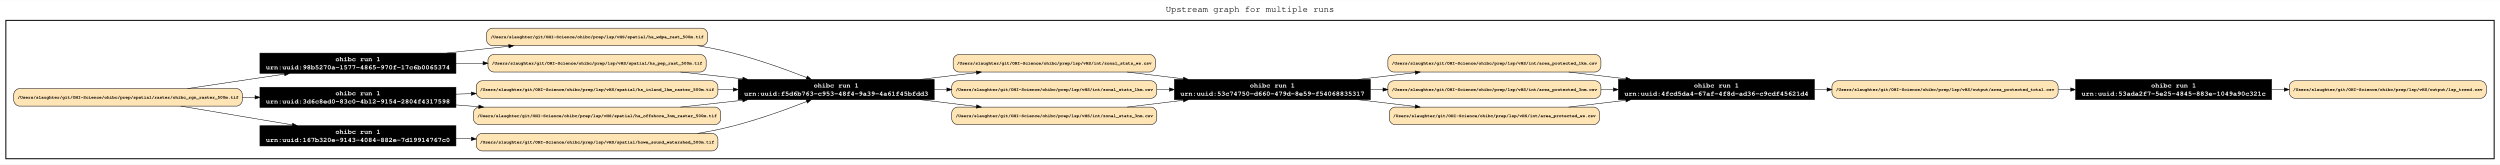
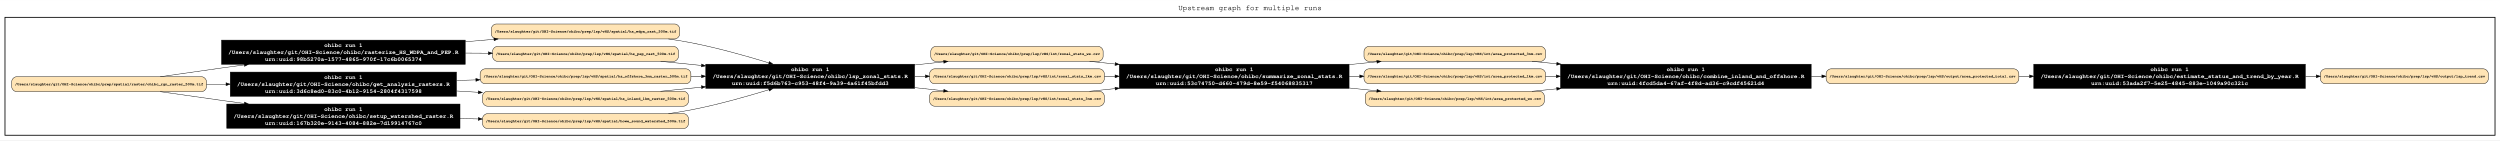
- <svg xmlns="http://www.w3.org/2000/svg" width="5131pt" height="338pt" viewBox="0.00 0.00 5131.44 337.60">
+ <svg xmlns="http://www.w3.org/2000/svg" width="6022pt" height="338pt" viewBox="0.00 0.00 6021.69 337.60">
  <g id="graph0" class="graph" transform="scale(1 1) rotate(0) translate(4 333.6)">
-     <polygon fill="white" stroke="none" points="-4,4 -4,-333.6 5127.44,-333.6 5127.44,4 -4,4" />
-     <text text-anchor="middle" x="2561.72" y="-309.4" font-family="Courier,monospace" font-size="18.00">Upstream graph for multiple runs</text>
+     <polygon fill="white" stroke="none" points="-4,4 -4,-333.6 6017.69,-333.6 6017.69,4 -4,4" />
+     <text text-anchor="middle" x="3006.85" y="-309.4" font-family="Courier,monospace" font-size="18.00">Upstream graph for multiple runs</text>
    <g id="clust1" class="cluster">
-       <polygon fill="none" stroke="black" stroke-width="2" points="8,-8 8,-292 5115.44,-292 5115.44,-8 8,-8" />
+       <polygon fill="none" stroke="black" stroke-width="2" points="8,-8 8,-292 6005.69,-292 6005.69,-8 8,-8" />
    </g>
    <g id="clust2" class="cluster">
-       <polygon fill="none" stroke="white" stroke-width="2" points="16,-16 16,-284 5107.44,-284 5107.44,-16 16,-16" />
+       <polygon fill="none" stroke="white" stroke-width="2" points="16,-16 16,-284 5997.69,-284 5997.69,-16 16,-16" />
    </g>
    <g id="node1" class="node">
-       <polygon fill="black" stroke="black" points="3317.91,-129.2 3317.91,-170.8 3720.25,-170.8 3720.25,-129.2 3317.91,-129.2" />
-       <text text-anchor="middle" x="3519.08" y="-154.2" font-family="Courier,monospace" font-weight="bold" font-size="14.00" fill="white">ohibc run 1 </text>
-       <text text-anchor="middle" x="3519.08" y="-137.4" font-family="Courier,monospace" font-weight="bold" font-size="14.00" fill="white"> urn:uuid:4fcd5da4-67af-4f8d-ad36-c9cdf45621d4</text>
+       <polygon fill="black" stroke="black" points="3754.64,-120.8 3754.64,-179.2 4358.54,-179.2 4358.54,-120.8 3754.64,-120.8" />
+       <text text-anchor="middle" x="4056.59" y="-162.6" font-family="Courier,monospace" font-weight="bold" font-size="14.00" fill="white">ohibc run 1 </text>
+       <text text-anchor="middle" x="4056.59" y="-145.8" font-family="Courier,monospace" font-weight="bold" font-size="14.00" fill="white"> /Users/slaughter/git/OHI-Science/ohibc/combine_inland_and_offshore.R </text>
+       <text text-anchor="middle" x="4056.59" y="-129" font-family="Courier,monospace" font-weight="bold" font-size="14.00" fill="white"> urn:uuid:4fcd5da4-67af-4f8d-ad36-c9cdf45621d4</text>
+     </g>
+     <g id="node20" class="node">
+       <path fill="#ffe4b5" stroke="black" d="M4846.73,-168C4846.73,-168 4406.48,-168 4406.48,-168 4400.48,-168 4394.48,-162 4394.48,-156 4394.48,-156 4394.48,-144 4394.48,-144 4394.48,-138 4400.48,-132 4406.48,-132 4406.48,-132 4846.73,-132 4846.73,-132 4852.73,-132 4858.73,-138 4858.73,-144 4858.73,-144 4858.73,-156 4858.73,-156 4858.73,-162 4852.73,-168 4846.73,-168" />
+       <text text-anchor="middle" x="4626.6" y="-147.3" font-family="Courier,monospace" font-weight="bold" font-size="9.00">/Users/slaughter/git/OHI-Science/ohibc/prep/lsp/vHS/output/area_protected_total.csv</text>
+     </g>
+     <g id="edge27" class="edge">
+       <path fill="none" stroke="black" d="M4358.64,-150C4367.15,-150 4375.63,-150 4384.06,-150" />
+       <polygon fill="black" stroke="black" points="4384.32,-153.5 4394.32,-150 4384.32,-146.5 4384.32,-153.5" />
+     </g>
+     <g id="node2" class="node">
+       <polygon fill="black" stroke="black" points="2692,-120.8 2692,-179.2 3245.51,-179.2 3245.51,-120.8 2692,-120.8" />
+       <text text-anchor="middle" x="2968.75" y="-162.6" font-family="Courier,monospace" font-weight="bold" font-size="14.00" fill="white">ohibc run 1 </text>
+       <text text-anchor="middle" x="2968.75" y="-145.8" font-family="Courier,monospace" font-weight="bold" font-size="14.00" fill="white"> /Users/slaughter/git/OHI-Science/ohibc/summarize_zonal_stats.R </text>
+       <text text-anchor="middle" x="2968.75" y="-129" font-family="Courier,monospace" font-weight="bold" font-size="14.00" fill="white"> urn:uuid:53c74750-d660-479d-8e59-f54068835317</text>
+     </g>
+     <g id="node10" class="node">
+       <path fill="#ffe4b5" stroke="black" d="M3703.8,-114C3703.8,-114 3296.34,-114 3296.34,-114 3290.34,-114 3284.34,-108 3284.34,-102 3284.34,-102 3284.34,-90 3284.34,-90 3284.34,-84 3290.34,-78 3296.34,-78 3296.34,-78 3703.8,-78 3703.8,-78 3709.8,-78 3715.8,-84 3715.8,-90 3715.8,-90 3715.8,-102 3715.8,-102 3715.8,-108 3709.8,-114 3703.8,-114" />
+       <text text-anchor="middle" x="3500.07" y="-93.3" font-family="Courier,monospace" font-weight="bold" font-size="9.00">/Users/slaughter/git/OHI-Science/ohibc/prep/lsp/vHS/int/area_protected_ws.csv</text>
+     </g>
+     <g id="edge18" class="edge">
+       <path fill="none" stroke="black" d="M3245.65,-121.853C3268.18,-119.555 3290.6,-117.268 3312.26,-115.058" />
+       <polygon fill="black" stroke="black" points="3312.9,-118.512 3322.49,-114.015 3312.19,-111.548 3312.9,-118.512" />
+     </g>
+     <g id="node11" class="node">
+       <path fill="#ffe4b5" stroke="black" d="M3706.7,-168C3706.7,-168 3293.44,-168 3293.44,-168 3287.44,-168 3281.44,-162 3281.44,-156 3281.44,-156 3281.44,-144 3281.44,-144 3281.44,-138 3287.44,-132 3293.44,-132 3293.44,-132 3706.7,-132 3706.7,-132 3712.7,-132 3718.7,-138 3718.7,-144 3718.7,-144 3718.7,-156 3718.7,-156 3718.7,-162 3712.7,-168 3706.7,-168" />
+       <text text-anchor="middle" x="3500.07" y="-147.3" font-family="Courier,monospace" font-weight="bold" font-size="9.00">/Users/slaughter/git/OHI-Science/ohibc/prep/lsp/vHS/int/area_protected_1km.csv</text>
+     </g>
+     <g id="edge19" class="edge">
+       <path fill="none" stroke="black" d="M3245.65,-150C3254.13,-150 3262.59,-150 3270.99,-150" />
+       <polygon fill="black" stroke="black" points="3271.22,-153.5 3281.22,-150 3271.22,-146.5 3271.22,-153.5" />
+     </g>
+     <g id="node16" class="node">
+       <path fill="#ffe4b5" stroke="black" d="M3706.7,-222C3706.7,-222 3293.44,-222 3293.44,-222 3287.44,-222 3281.44,-216 3281.44,-210 3281.44,-210 3281.44,-198 3281.44,-198 3281.44,-192 3287.44,-186 3293.44,-186 3293.44,-186 3706.7,-186 3706.7,-186 3712.7,-186 3718.7,-192 3718.7,-198 3718.7,-198 3718.7,-210 3718.7,-210 3718.7,-216 3712.7,-222 3706.7,-222" />
+       <text text-anchor="middle" x="3500.07" y="-201.3" font-family="Courier,monospace" font-weight="bold" font-size="9.00">/Users/slaughter/git/OHI-Science/ohibc/prep/lsp/vHS/int/area_protected_3nm.csv</text>
+     </g>
+     <g id="edge23" class="edge">
+       <path fill="none" stroke="black" d="M3245.65,-178.147C3268.18,-180.445 3290.6,-182.732 3312.26,-184.942" />
+       <polygon fill="black" stroke="black" points="3312.19,-188.452 3322.49,-185.985 3312.9,-181.488 3312.19,-188.452" />
+     </g>
+     <g id="node3" class="node">
+       <polygon fill="black" stroke="black" points="1695.95,-120.8 1695.95,-179.2 2199.07,-179.2 2199.07,-120.8 1695.95,-120.8" />
+       <text text-anchor="middle" x="1947.51" y="-162.6" font-family="Courier,monospace" font-weight="bold" font-size="14.00" fill="white">ohibc run 1 </text>
+       <text text-anchor="middle" x="1947.51" y="-145.8" font-family="Courier,monospace" font-weight="bold" font-size="14.00" fill="white"> /Users/slaughter/git/OHI-Science/ohibc/lsp_zonal_stats.R </text>
+       <text text-anchor="middle" x="1947.51" y="-129" font-family="Courier,monospace" font-weight="bold" font-size="14.00" fill="white"> urn:uuid:f5d6b763-c953-48f4-9a39-4a61f45bfdd3</text>
+     </g>
+     <g id="node9" class="node">
+       <path fill="#ffe4b5" stroke="black" d="M2643.96,-114C2643.96,-114 2247.1,-114 2247.1,-114 2241.1,-114 2235.1,-108 2235.1,-102 2235.1,-102 2235.1,-90 2235.1,-90 2235.1,-84 2241.1,-78 2247.1,-78 2247.1,-78 2643.96,-78 2643.96,-78 2649.96,-78 2655.96,-84 2655.96,-90 2655.96,-90 2655.96,-102 2655.96,-102 2655.96,-108 2649.96,-114 2643.96,-114" />
+       <text text-anchor="middle" x="2445.53" y="-93.3" font-family="Courier,monospace" font-weight="bold" font-size="9.00">/Users/slaughter/git/OHI-Science/ohibc/prep/lsp/vHS/int/zonal_stats_3nm.csv</text>
+     </g>
+     <g id="edge17" class="edge">
+       <path fill="none" stroke="black" d="M2199.43,-122.684C2222.97,-120.12 2246.49,-117.56 2269.12,-115.097" />
+       <polygon fill="black" stroke="black" points="2269.54,-118.571 2279.1,-114.01 2268.78,-111.613 2269.54,-118.571" />
+     </g>
+     <g id="node17" class="node">
+       <path fill="#ffe4b5" stroke="black" d="M2643.96,-168C2643.96,-168 2247.1,-168 2247.1,-168 2241.1,-168 2235.1,-162 2235.1,-156 2235.1,-156 2235.1,-144 2235.1,-144 2235.1,-138 2241.1,-132 2247.1,-132 2247.1,-132 2643.96,-132 2643.96,-132 2649.96,-132 2655.96,-138 2655.96,-144 2655.96,-144 2655.96,-156 2655.96,-156 2655.96,-162 2649.96,-168 2643.96,-168" />
+       <text text-anchor="middle" x="2445.53" y="-147.3" font-family="Courier,monospace" font-weight="bold" font-size="9.00">/Users/slaughter/git/OHI-Science/ohibc/prep/lsp/vHS/int/zonal_stats_1km.csv</text>
+     </g>
+     <g id="edge24" class="edge">
+       <path fill="none" stroke="black" d="M2199.43,-150C2207.88,-150 2216.33,-150 2224.74,-150" />
+       <polygon fill="black" stroke="black" points="2224.97,-153.5 2234.97,-150 2224.97,-146.5 2224.97,-153.5" />
+     </g>
+     <g id="node19" class="node">
+       <path fill="#ffe4b5" stroke="black" d="M2641.07,-222C2641.07,-222 2250,-222 2250,-222 2244,-222 2238,-216 2238,-210 2238,-210 2238,-198 2238,-198 2238,-192 2244,-186 2250,-186 2250,-186 2641.07,-186 2641.07,-186 2647.07,-186 2653.07,-192 2653.07,-198 2653.07,-198 2653.07,-210 2653.07,-210 2653.07,-216 2647.07,-222 2641.07,-222" />
+       <text text-anchor="middle" x="2445.53" y="-201.3" font-family="Courier,monospace" font-weight="bold" font-size="9.00">/Users/slaughter/git/OHI-Science/ohibc/prep/lsp/vHS/int/zonal_stats_ws.csv</text>
+     </g>
+     <g id="edge26" class="edge">
+       <path fill="none" stroke="black" d="M2199.43,-177.316C2222.97,-179.88 2246.49,-182.44 2269.12,-184.903" />
+       <polygon fill="black" stroke="black" points="2268.78,-188.387 2279.1,-185.99 2269.54,-181.429 2268.78,-188.387" />
+     </g>
+     <g id="node4" class="node">
+       <polygon fill="black" stroke="black" points="542.122,-24.8 542.122,-83.2 1104.03,-83.2 1104.03,-24.8 542.122,-24.8" />
+       <text text-anchor="middle" x="823.077" y="-66.6" font-family="Courier,monospace" font-weight="bold" font-size="14.00" fill="white">ohibc run 1 </text>
+       <text text-anchor="middle" x="823.077" y="-49.8" font-family="Courier,monospace" font-weight="bold" font-size="14.00" fill="white"> /Users/slaughter/git/OHI-Science/ohibc/setup_watershed_raster.R </text>
+       <text text-anchor="middle" x="823.077" y="-33" font-family="Courier,monospace" font-weight="bold" font-size="14.00" fill="white"> urn:uuid:167b320e-9143-4084-882e-7d19914767c0</text>
+     </g>
+     <g id="node18" class="node">
+       <path fill="#ffe4b5" stroke="black" d="M1642.31,-60C1642.31,-60 1170.27,-60 1170.27,-60 1164.27,-60 1158.27,-54 1158.27,-48 1158.27,-48 1158.27,-36 1158.27,-36 1158.27,-30 1164.27,-24 1170.27,-24 1170.27,-24 1642.31,-24 1642.31,-24 1648.31,-24 1654.31,-30 1654.31,-36 1654.31,-36 1654.31,-48 1654.31,-48 1654.31,-54 1648.31,-60 1642.31,-60" />
+       <text text-anchor="middle" x="1406.29" y="-39.3" font-family="Courier,monospace" font-weight="bold" font-size="9.00">/Users/slaughter/git/OHI-Science/ohibc/prep/lsp/vHS/spatial/howe_sound_watershed_500m.tif</text>
+     </g>
+     <g id="edge25" class="edge">
+       <path fill="none" stroke="black" d="M1104.04,-48.22C1118.68,-47.917 1133.35,-47.615 1147.91,-47.314" />
+       <polygon fill="black" stroke="black" points="1148.05,-50.812 1157.97,-47.106 1147.9,-43.813 1148.05,-50.812" />
+     </g>
+     <g id="node5" class="node">
+       <polygon fill="black" stroke="black" points="550.521,-101.8 550.521,-160.2 1095.63,-160.2 1095.63,-101.8 550.521,-101.8" />
+       <text text-anchor="middle" x="823.077" y="-143.6" font-family="Courier,monospace" font-weight="bold" font-size="14.00" fill="white">ohibc run 1 </text>
+       <text text-anchor="middle" x="823.077" y="-126.8" font-family="Courier,monospace" font-weight="bold" font-size="14.00" fill="white"> /Users/slaughter/git/OHI-Science/ohibc/get_analysis_rasters.R </text>
+       <text text-anchor="middle" x="823.077" y="-110" font-family="Courier,monospace" font-weight="bold" font-size="14.00" fill="white"> urn:uuid:3d6c8ed0-83c0-4b12-9154-2804f4317598</text>
+     </g>
+     <g id="node8" class="node">
+       <path fill="#ffe4b5" stroke="black" d="M1642.31,-114C1642.31,-114 1170.27,-114 1170.27,-114 1164.27,-114 1158.27,-108 1158.27,-102 1158.27,-102 1158.27,-90 1158.27,-90 1158.27,-84 1164.27,-78 1170.27,-78 1170.27,-78 1642.31,-78 1642.31,-78 1648.31,-78 1654.31,-84 1654.31,-90 1654.31,-90 1654.31,-102 1654.31,-102 1654.31,-108 1648.31,-114 1642.31,-114" />
+       <text text-anchor="middle" x="1406.29" y="-93.3" font-family="Courier,monospace" font-weight="bold" font-size="9.00">/Users/slaughter/git/OHI-Science/ohibc/prep/lsp/vHS/spatial/hs_inland_1km_raster_500m.tif</text>
+     </g>
+     <g id="edge16" class="edge">
+       <path fill="none" stroke="black" d="M1095.96,-114.627C1113.25,-113.586 1130.63,-112.54 1147.85,-111.503" />
+       <polygon fill="black" stroke="black" points="1148.19,-114.988 1157.97,-110.894 1147.77,-108.001 1148.19,-114.988" />
+     </g>
+     <g id="node14" class="node">
+       <path fill="#ffe4b5" stroke="black" d="M1648.11,-168C1648.11,-168 1164.47,-168 1164.47,-168 1158.47,-168 1152.47,-162 1152.47,-156 1152.47,-156 1152.47,-144 1152.47,-144 1152.47,-138 1158.47,-132 1164.47,-132 1164.47,-132 1648.11,-132 1648.11,-132 1654.11,-132 1660.11,-138 1660.11,-144 1660.11,-144 1660.11,-156 1660.11,-156 1660.11,-162 1654.11,-168 1648.11,-168" />
+       <text text-anchor="middle" x="1406.29" y="-147.3" font-family="Courier,monospace" font-weight="bold" font-size="9.00">/Users/slaughter/git/OHI-Science/ohibc/prep/lsp/vHS/spatial/hs_offshore_3nm_raster_500m.tif</text>
+     </g>
+     <g id="edge21" class="edge">
+       <path fill="none" stroke="black" d="M1095.96,-139.888C1111.35,-140.391 1126.81,-140.897 1142.17,-141.399" />
+       <polygon fill="black" stroke="black" points="1142.14,-144.899 1152.24,-141.728 1142.36,-137.903 1142.14,-144.899" />
+     </g>
+     <g id="node6" class="node">
+       <polygon fill="black" stroke="black" points="529.524,-178.8 529.524,-237.2 1116.63,-237.2 1116.63,-178.8 529.524,-178.8" />
+       <text text-anchor="middle" x="823.077" y="-220.6" font-family="Courier,monospace" font-weight="bold" font-size="14.00" fill="white">ohibc run 1 </text>
+       <text text-anchor="middle" x="823.077" y="-203.8" font-family="Courier,monospace" font-weight="bold" font-size="14.00" fill="white"> /Users/slaughter/git/OHI-Science/ohibc/rasterize_HS_WDPA_and_PEP.R </text>
+       <text text-anchor="middle" x="823.077" y="-187" font-family="Courier,monospace" font-weight="bold" font-size="14.00" fill="white"> urn:uuid:98b5270a-1577-4865-970f-17c6b0065374</text>
+     </g>
+     <g id="node15" class="node">
+       <path fill="#ffe4b5" stroke="black" d="M1618.22,-222C1618.22,-222 1194.36,-222 1194.36,-222 1188.36,-222 1182.36,-216 1182.36,-210 1182.36,-210 1182.36,-198 1182.36,-198 1182.36,-192 1188.36,-186 1194.36,-186 1194.36,-186 1618.22,-186 1618.22,-186 1624.22,-186 1630.22,-192 1630.22,-198 1630.22,-198 1630.22,-210 1630.22,-210 1630.22,-216 1624.22,-222 1618.22,-222" />
+       <text text-anchor="middle" x="1406.29" y="-201.3" font-family="Courier,monospace" font-weight="bold" font-size="9.00">/Users/slaughter/git/OHI-Science/ohibc/prep/lsp/vHS/spatial/hs_pep_rast_500m.tif</text>
+     </g>
+     <g id="edge22" class="edge">
+       <path fill="none" stroke="black" d="M1116.81,-205.985C1135.4,-205.857 1153.97,-205.73 1172.23,-205.604" />
+       <polygon fill="black" stroke="black" points="1172.36,-209.103 1182.34,-205.534 1172.31,-202.103 1172.36,-209.103" />
+     </g>
+     <g id="node21" class="node">
+       <path fill="#ffe4b5" stroke="black" d="M1621.12,-276C1621.12,-276 1191.46,-276 1191.46,-276 1185.46,-276 1179.46,-270 1179.46,-264 1179.46,-264 1179.46,-252 1179.46,-252 1179.46,-246 1185.46,-240 1191.46,-240 1191.46,-240 1621.12,-240 1621.12,-240 1627.12,-240 1633.12,-246 1633.12,-252 1633.12,-252 1633.12,-264 1633.12,-264 1633.12,-270 1627.12,-276 1621.12,-276" />
+       <text text-anchor="middle" x="1406.29" y="-255.3" font-family="Courier,monospace" font-weight="bold" font-size="9.00">/Users/slaughter/git/OHI-Science/ohibc/prep/lsp/vHS/spatial/hs_wdpa_rast_500m.tif</text>
+     </g>
+     <g id="edge28" class="edge">
+       <path fill="none" stroke="black" d="M1116.81,-233.183C1140.06,-235.183 1163.29,-237.181 1185.9,-239.127" />
+       <polygon fill="black" stroke="black" points="1185.64,-242.617 1195.9,-239.987 1186.24,-235.643 1185.64,-242.617" />
+     </g>
+     <g id="node7" class="node">
+       <polygon fill="black" stroke="black" points="4894.67,-120.8 4894.67,-179.2 5548.96,-179.2 5548.96,-120.8 4894.67,-120.8" />
+       <text text-anchor="middle" x="5221.81" y="-162.6" font-family="Courier,monospace" font-weight="bold" font-size="14.00" fill="white">ohibc run 1 </text>
+       <text text-anchor="middle" x="5221.81" y="-145.8" font-family="Courier,monospace" font-weight="bold" font-size="14.00" fill="white"> /Users/slaughter/git/OHI-Science/ohibc/estimate_status_and_trend_by_year.R </text>
+       <text text-anchor="middle" x="5221.81" y="-129" font-family="Courier,monospace" font-weight="bold" font-size="14.00" fill="white"> urn:uuid:53ada2f7-5e25-4845-883e-1049a90c321c</text>
    </g>
    <g id="node13" class="node">
-       <path fill="#ffe4b5" stroke="black" d="M4208.44,-168C4208.44,-168 3768.18,-168 3768.18,-168 3762.18,-168 3756.18,-162 3756.18,-156 3756.18,-156 3756.18,-144 3756.18,-144 3756.18,-138 3762.18,-132 3768.18,-132 3768.18,-132 4208.44,-132 4208.44,-132 4214.44,-132 4220.44,-138 4220.44,-144 4220.44,-144 4220.44,-156 4220.44,-156 4220.44,-162 4214.44,-168 4208.44,-168" />
-       <text text-anchor="middle" x="3988.31" y="-147.3" font-family="Courier,monospace" font-weight="bold" font-size="9.00">/Users/slaughter/git/OHI-Science/ohibc/prep/lsp/vHS/output/area_protected_total.csv</text>
+       <path fill="#ffe4b5" stroke="black" d="M5977.56,-168C5977.56,-168 5597.09,-168 5597.09,-168 5591.09,-168 5585.09,-162 5585.09,-156 5585.09,-156 5585.09,-144 5585.09,-144 5585.09,-138 5591.09,-132 5597.09,-132 5597.09,-132 5977.56,-132 5977.56,-132 5983.56,-132 5989.56,-138 5989.56,-144 5989.56,-144 5989.56,-156 5989.56,-156 5989.56,-162 5983.56,-168 5977.56,-168" />
+       <text text-anchor="middle" x="5787.33" y="-147.3" font-family="Courier,monospace" font-weight="bold" font-size="9.00">/Users/slaughter/git/OHI-Science/ohibc/prep/lsp/vHS/output/lsp_trend.csv</text>
    </g>
    <g id="edge20" class="edge">
-       <path fill="none" stroke="black" d="M3720.26,-150C3728.81,-150 3737.41,-150 3746.03,-150" />
-       <polygon fill="black" stroke="black" points="3746.15,-153.5 3756.15,-150 3746.15,-146.5 3746.15,-153.5" />
-     </g>
-     <g id="node2" class="node">
-       <polygon fill="black" stroke="black" points="2406.45,-129.2 2406.45,-170.8 2808.78,-170.8 2808.78,-129.2 2406.45,-129.2" />
-       <text text-anchor="middle" x="2607.61" y="-154.2" font-family="Courier,monospace" font-weight="bold" font-size="14.00" fill="white">ohibc run 1 </text>
-       <text text-anchor="middle" x="2607.61" y="-137.4" font-family="Courier,monospace" font-weight="bold" font-size="14.00" fill="white"> urn:uuid:53c74750-d660-479d-8e59-f54068835317</text>
-     </g>
-     <g id="node9" class="node">
-       <path fill="#ffe4b5" stroke="black" d="M3267.08,-114C3267.08,-114 2859.62,-114 2859.62,-114 2853.62,-114 2847.62,-108 2847.62,-102 2847.62,-102 2847.62,-90 2847.62,-90 2847.62,-84 2853.62,-78 2859.62,-78 2859.62,-78 3267.08,-78 3267.08,-78 3273.08,-78 3279.08,-84 3279.08,-90 3279.08,-90 3279.08,-102 3279.08,-102 3279.08,-108 3273.08,-114 3267.08,-114" />
-       <text text-anchor="middle" x="3063.35" y="-93.3" font-family="Courier,monospace" font-weight="bold" font-size="9.00">/Users/slaughter/git/OHI-Science/ohibc/prep/lsp/vHS/int/area_protected_ws.csv</text>
-     </g>
-     <g id="edge16" class="edge">
-       <path fill="none" stroke="black" d="M2783.39,-129.199C2822,-124.604 2862.75,-119.755 2900.81,-115.225" />
-       <polygon fill="black" stroke="black" points="2901.43,-118.676 2910.94,-114.019 2900.6,-111.725 2901.43,-118.676" />
-     </g>
-     <g id="node20" class="node">
-       <path fill="#ffe4b5" stroke="black" d="M3269.98,-168C3269.98,-168 2856.72,-168 2856.72,-168 2850.72,-168 2844.72,-162 2844.72,-156 2844.72,-156 2844.72,-144 2844.72,-144 2844.72,-138 2850.72,-132 2856.72,-132 2856.72,-132 3269.98,-132 3269.98,-132 3275.98,-132 3281.98,-138 3281.98,-144 3281.98,-144 3281.98,-156 3281.98,-156 3281.98,-162 3275.98,-168 3269.98,-168" />
-       <text text-anchor="middle" x="3063.35" y="-147.3" font-family="Courier,monospace" font-weight="bold" font-size="9.00">/Users/slaughter/git/OHI-Science/ohibc/prep/lsp/vHS/int/area_protected_3nm.csv</text>
-     </g>
-     <g id="edge27" class="edge">
-       <path fill="none" stroke="black" d="M2808.95,-150C2817.48,-150 2826.06,-150 2834.65,-150" />
-       <polygon fill="black" stroke="black" points="2834.72,-153.5 2844.72,-150 2834.72,-146.5 2834.72,-153.5" />
-     </g>
-     <g id="node21" class="node">
-       <path fill="#ffe4b5" stroke="black" d="M3269.98,-222C3269.98,-222 2856.72,-222 2856.72,-222 2850.72,-222 2844.72,-216 2844.72,-210 2844.72,-210 2844.72,-198 2844.72,-198 2844.72,-192 2850.72,-186 2856.72,-186 2856.72,-186 3269.98,-186 3269.98,-186 3275.98,-186 3281.98,-192 3281.98,-198 3281.98,-198 3281.98,-210 3281.98,-210 3281.98,-216 3275.98,-222 3269.98,-222" />
-       <text text-anchor="middle" x="3063.35" y="-201.3" font-family="Courier,monospace" font-weight="bold" font-size="9.00">/Users/slaughter/git/OHI-Science/ohibc/prep/lsp/vHS/int/area_protected_1km.csv</text>
-     </g>
-     <g id="edge28" class="edge">
-       <path fill="none" stroke="black" d="M2783.39,-170.801C2822,-175.396 2862.75,-180.245 2900.81,-184.775" />
-       <polygon fill="black" stroke="black" points="2900.6,-188.275 2910.94,-185.981 2901.43,-181.324 2900.6,-188.275" />
-     </g>
-     <g id="node3" class="node">
-       <polygon fill="black" stroke="black" points="1511.18,-129.2 1511.18,-170.8 1913.51,-170.8 1913.51,-129.2 1511.18,-129.2" />
-       <text text-anchor="middle" x="1712.35" y="-154.2" font-family="Courier,monospace" font-weight="bold" font-size="14.00" fill="white">ohibc run 1 </text>
-       <text text-anchor="middle" x="1712.35" y="-137.4" font-family="Courier,monospace" font-weight="bold" font-size="14.00" fill="white"> urn:uuid:f5d6b763-c953-48f4-9a39-4a61f45bfdd3</text>
-     </g>
-     <g id="node11" class="node">
-       <path fill="#ffe4b5" stroke="black" d="M2358.41,-114C2358.41,-114 1961.55,-114 1961.55,-114 1955.55,-114 1949.55,-108 1949.55,-102 1949.55,-102 1949.55,-90 1949.55,-90 1949.55,-84 1955.55,-78 1961.55,-78 1961.55,-78 2358.41,-78 2358.41,-78 2364.41,-78 2370.41,-84 2370.41,-90 2370.41,-90 2370.41,-102 2370.41,-102 2370.41,-108 2364.41,-114 2358.41,-114" />
-       <text text-anchor="middle" x="2159.98" y="-93.3" font-family="Courier,monospace" font-weight="bold" font-size="9.00">/Users/slaughter/git/OHI-Science/ohibc/prep/lsp/vHS/int/zonal_stats_3nm.csv</text>
-     </g>
-     <g id="edge18" class="edge">
-       <path fill="none" stroke="black" d="M1885,-129.199C1922.93,-124.604 1962.94,-119.755 2000.32,-115.225" />
-       <polygon fill="black" stroke="black" points="2000.77,-118.696 2010.28,-114.019 1999.93,-111.747 2000.77,-118.696" />
-     </g>
-     <g id="node14" class="node">
-       <path fill="#ffe4b5" stroke="black" d="M2358.41,-168C2358.41,-168 1961.55,-168 1961.55,-168 1955.55,-168 1949.55,-162 1949.55,-156 1949.55,-156 1949.55,-144 1949.55,-144 1949.55,-138 1955.55,-132 1961.55,-132 1961.55,-132 2358.41,-132 2358.41,-132 2364.41,-132 2370.41,-138 2370.41,-144 2370.41,-144 2370.41,-156 2370.41,-156 2370.41,-162 2364.41,-168 2358.41,-168" />
-       <text text-anchor="middle" x="2159.98" y="-147.3" font-family="Courier,monospace" font-weight="bold" font-size="9.00">/Users/slaughter/git/OHI-Science/ohibc/prep/lsp/vHS/int/zonal_stats_1km.csv</text>
-     </g>
-     <g id="edge21" class="edge">
-       <path fill="none" stroke="black" d="M1913.68,-150C1922.23,-150 1930.84,-150 1939.43,-150" />
-       <polygon fill="black" stroke="black" points="1939.52,-153.5 1949.52,-150 1939.52,-146.5 1939.52,-153.5" />
-     </g>
-     <g id="node16" class="node">
-       <path fill="#ffe4b5" stroke="black" d="M2355.51,-222C2355.51,-222 1964.45,-222 1964.45,-222 1958.45,-222 1952.45,-216 1952.45,-210 1952.45,-210 1952.45,-198 1952.45,-198 1952.45,-192 1958.45,-186 1964.45,-186 1964.45,-186 2355.51,-186 2355.51,-186 2361.51,-186 2367.51,-192 2367.51,-198 2367.51,-198 2367.51,-210 2367.51,-210 2367.51,-216 2361.51,-222 2355.51,-222" />
-       <text text-anchor="middle" x="2159.98" y="-201.3" font-family="Courier,monospace" font-weight="bold" font-size="9.00">/Users/slaughter/git/OHI-Science/ohibc/prep/lsp/vHS/int/zonal_stats_ws.csv</text>
-     </g>
-     <g id="edge23" class="edge">
-       <path fill="none" stroke="black" d="M1885,-170.801C1922.93,-175.396 1962.94,-180.245 2000.32,-184.775" />
-       <polygon fill="black" stroke="black" points="1999.93,-188.253 2010.28,-185.981 2000.77,-181.304 1999.93,-188.253" />
-     </g>
-     <g id="node4" class="node">
-       <polygon fill="black" stroke="black" points="529.524,-34.2 529.524,-75.8 931.86,-75.8 931.86,-34.2 529.524,-34.2" />
-       <text text-anchor="middle" x="730.692" y="-59.2" font-family="Courier,monospace" font-weight="bold" font-size="14.00" fill="white">ohibc run 1 </text>
-       <text text-anchor="middle" x="730.692" y="-42.4" font-family="Courier,monospace" font-weight="bold" font-size="14.00" fill="white"> urn:uuid:167b320e-9143-4084-882e-7d19914767c0</text>
-     </g>
-     <g id="node17" class="node">
-       <path fill="#ffe4b5" stroke="black" d="M1457.54,-60C1457.54,-60 985.499,-60 985.499,-60 979.499,-60 973.499,-54 973.499,-48 973.499,-48 973.499,-36 973.499,-36 973.499,-30 979.499,-24 985.499,-24 985.499,-24 1457.54,-24 1457.54,-24 1463.54,-24 1469.54,-30 1469.54,-36 1469.54,-36 1469.54,-48 1469.54,-48 1469.54,-54 1463.54,-60 1457.54,-60" />
-       <text text-anchor="middle" x="1221.52" y="-39.3" font-family="Courier,monospace" font-weight="bold" font-size="9.00">/Users/slaughter/git/OHI-Science/ohibc/prep/lsp/vHS/spatial/howe_sound_watershed_500m.tif</text>
-     </g>
-     <g id="edge24" class="edge">
-       <path fill="none" stroke="black" d="M931.927,-49.675C942.317,-49.399 952.817,-49.119 963.349,-48.839" />
-       <polygon fill="black" stroke="black" points="963.551,-52.335 973.454,-48.571 963.364,-45.338 963.551,-52.335" />
-     </g>
-     <g id="node5" class="node">
-       <polygon fill="black" stroke="black" points="529.524,-113.2 529.524,-154.8 931.86,-154.8 931.86,-113.2 529.524,-113.2" />
-       <text text-anchor="middle" x="730.692" y="-138.2" font-family="Courier,monospace" font-weight="bold" font-size="14.00" fill="white">ohibc run 1 </text>
-       <text text-anchor="middle" x="730.692" y="-121.4" font-family="Courier,monospace" font-weight="bold" font-size="14.00" fill="white"> urn:uuid:3d6c8ed0-83c0-4b12-9154-2804f4317598</text>
+       <path fill="none" stroke="black" d="M5548.98,-150C5557.73,-150 5566.42,-150 5575.01,-150" />
+       <polygon fill="black" stroke="black" points="5575.05,-153.5 5585.05,-150 5575.05,-146.5 5575.05,-153.5" />
+     </g>
+     <g id="edge9" class="edge">
+       <path fill="none" stroke="black" d="M1587.21,-114.019C1618.72,-117.174 1652.06,-120.513 1685.24,-123.835" />
+       <polygon fill="black" stroke="black" points="1685.23,-127.352 1695.53,-124.866 1685.93,-120.387 1685.23,-127.352" />
+     </g>
+     <g id="edge10" class="edge">
+       <path fill="none" stroke="black" d="M2620.45,-114.019C2640.39,-116.084 2661.09,-118.228 2682,-120.395" />
+       <polygon fill="black" stroke="black" points="2681.65,-123.877 2691.95,-121.426 2682.37,-116.914 2681.65,-123.877" />
+     </g>
+     <g id="edge15" class="edge">
+       <path fill="none" stroke="black" d="M3686.11,-114.019C3705.46,-115.903 3725.49,-117.854 3745.75,-119.827" />
+       <polygon fill="black" stroke="black" points="3745.42,-123.312 3755.72,-120.798 3746.1,-116.345 3745.42,-123.312" />
+     </g>
+     <g id="edge14" class="edge">
+       <path fill="none" stroke="black" d="M3718.64,-150C3727.15,-150 3735.73,-150 3744.36,-150" />
+       <polygon fill="black" stroke="black" points="3744.51,-153.5 3754.51,-150 3744.51,-146.5 3744.51,-153.5" />
    </g>
    <g id="node12" class="node">
-       <path fill="#ffe4b5" stroke="black" d="M1463.34,-114C1463.34,-114 979.701,-114 979.701,-114 973.701,-114 967.701,-108 967.701,-102 967.701,-102 967.701,-90 967.701,-90 967.701,-84 973.701,-78 979.701,-78 979.701,-78 1463.34,-78 1463.34,-78 1469.34,-78 1475.34,-84 1475.34,-90 1475.34,-90 1475.34,-102 1475.34,-102 1475.34,-108 1469.34,-114 1463.34,-114" />
-       <text text-anchor="middle" x="1221.52" y="-93.3" font-family="Courier,monospace" font-weight="bold" font-size="9.00">/Users/slaughter/git/OHI-Science/ohibc/prep/lsp/vHS/spatial/hs_offshore_3nm_raster_500m.tif</text>
-     </g>
-     <g id="edge19" class="edge">
-       <path fill="none" stroke="black" d="M931.927,-118.434C947.284,-117.241 962.881,-116.028 978.465,-114.817" />
-       <polygon fill="black" stroke="black" points="979.003,-118.285 988.702,-114.021 978.46,-111.306 979.003,-118.285" />
-     </g>
-     <g id="node15" class="node">
-       <path fill="#ffe4b5" stroke="black" d="M1457.54,-168C1457.54,-168 985.499,-168 985.499,-168 979.499,-168 973.499,-162 973.499,-156 973.499,-156 973.499,-144 973.499,-144 973.499,-138 979.499,-132 985.499,-132 985.499,-132 1457.54,-132 1457.54,-132 1463.54,-132 1469.54,-138 1469.54,-144 1469.54,-144 1469.54,-156 1469.54,-156 1469.54,-162 1463.54,-168 1457.54,-168" />
-       <text text-anchor="middle" x="1221.52" y="-147.3" font-family="Courier,monospace" font-weight="bold" font-size="9.00">/Users/slaughter/git/OHI-Science/ohibc/prep/lsp/vHS/spatial/hs_inland_1km_raster_500m.tif</text>
-     </g>
-     <g id="edge22" class="edge">
-       <path fill="none" stroke="black" d="M931.927,-140.554C942.317,-140.894 952.817,-141.238 963.349,-141.582" />
-       <polygon fill="black" stroke="black" points="963.345,-145.084 973.454,-141.913 963.574,-138.088 963.345,-145.084" />
-     </g>
-     <g id="node6" class="node">
-       <polygon fill="black" stroke="black" points="529.524,-183.2 529.524,-224.8 931.86,-224.8 931.86,-183.2 529.524,-183.2" />
-       <text text-anchor="middle" x="730.692" y="-208.2" font-family="Courier,monospace" font-weight="bold" font-size="14.00" fill="white">ohibc run 1 </text>
-       <text text-anchor="middle" x="730.692" y="-191.4" font-family="Courier,monospace" font-weight="bold" font-size="14.00" fill="white"> urn:uuid:98b5270a-1577-4865-970f-17c6b0065374</text>
-     </g>
-     <g id="node18" class="node">
-       <path fill="#ffe4b5" stroke="black" d="M1433.45,-222C1433.45,-222 1009.59,-222 1009.59,-222 1003.59,-222 997.591,-216 997.591,-210 997.591,-210 997.591,-198 997.591,-198 997.591,-192 1003.59,-186 1009.59,-186 1009.59,-186 1433.45,-186 1433.45,-186 1439.45,-186 1445.45,-192 1445.45,-198 1445.45,-198 1445.45,-210 1445.45,-210 1445.45,-216 1439.45,-222 1433.45,-222" />
-       <text text-anchor="middle" x="1221.52" y="-201.3" font-family="Courier,monospace" font-weight="bold" font-size="9.00">/Users/slaughter/git/OHI-Science/ohibc/prep/lsp/vHS/spatial/hs_pep_rast_500m.tif</text>
-     </g>
-     <g id="edge25" class="edge">
-       <path fill="none" stroke="black" d="M931.927,-204C950.254,-204 968.923,-204 987.505,-204" />
-       <polygon fill="black" stroke="black" points="987.513,-207.5 997.513,-204 987.512,-200.5 987.513,-207.5" />
-     </g>
-     <g id="node19" class="node">
-       <path fill="#ffe4b5" stroke="black" d="M1436.35,-276C1436.35,-276 1006.69,-276 1006.69,-276 1000.69,-276 994.692,-270 994.692,-264 994.692,-264 994.692,-252 994.692,-252 994.692,-246 1000.69,-240 1006.69,-240 1006.69,-240 1436.35,-240 1436.35,-240 1442.35,-240 1448.35,-246 1448.35,-252 1448.35,-252 1448.35,-264 1448.35,-264 1448.35,-270 1442.35,-276 1436.35,-276" />
-       <text text-anchor="middle" x="1221.52" y="-255.3" font-family="Courier,monospace" font-weight="bold" font-size="9.00">/Users/slaughter/git/OHI-Science/ohibc/prep/lsp/vHS/spatial/hs_wdpa_rast_500m.tif</text>
-     </g>
-     <g id="edge26" class="edge">
-       <path fill="none" stroke="black" d="M912.517,-224.811C931.205,-226.92 949.914,-229.015 967.86,-231 991.271,-233.589 1015.91,-236.273 1040.24,-238.899" />
-       <polygon fill="black" stroke="black" points="1039.96,-242.389 1050.28,-239.981 1040.71,-235.429 1039.96,-242.389" />
-     </g>
-     <g id="node7" class="node">
-       <polygon fill="black" stroke="black" points="4256.37,-129.2 4256.37,-170.8 4658.71,-170.8 4658.71,-129.2 4256.37,-129.2" />
-       <text text-anchor="middle" x="4457.54" y="-154.2" font-family="Courier,monospace" font-weight="bold" font-size="14.00" fill="white">ohibc run 1 </text>
-       <text text-anchor="middle" x="4457.54" y="-137.4" font-family="Courier,monospace" font-weight="bold" font-size="14.00" fill="white"> urn:uuid:53ada2f7-5e25-4845-883e-1049a90c321c</text>
-     </g>
-     <g id="node10" class="node">
-       <path fill="#ffe4b5" stroke="black" d="M5087.31,-168C5087.31,-168 4706.84,-168 4706.84,-168 4700.84,-168 4694.84,-162 4694.84,-156 4694.84,-156 4694.84,-144 4694.84,-144 4694.84,-138 4700.84,-132 4706.84,-132 4706.84,-132 5087.31,-132 5087.31,-132 5093.31,-132 5099.31,-138 5099.31,-144 5099.31,-144 5099.31,-156 5099.31,-156 5099.31,-162 5093.31,-168 5087.31,-168" />
-       <text text-anchor="middle" x="4897.08" y="-147.3" font-family="Courier,monospace" font-weight="bold" font-size="9.00">/Users/slaughter/git/OHI-Science/ohibc/prep/lsp/vHS/output/lsp_trend.csv</text>
-     </g>
-     <g id="edge17" class="edge">
-       <path fill="none" stroke="black" d="M4658.74,-150C4667.31,-150 4675.92,-150 4684.52,-150" />
-       <polygon fill="black" stroke="black" points="4684.6,-153.5 4694.6,-150 4684.6,-146.5 4684.6,-153.5" />
-     </g>
-     <g id="node8" class="node">
-       <path fill="#ffe4b5" stroke="black" d="M481.287,-152C481.287,-152 36.238,-152 36.238,-152 30.238,-152 24.238,-146 24.238,-140 24.238,-140 24.238,-128 24.238,-128 24.238,-122 30.238,-116 36.238,-116 36.238,-116 481.287,-116 481.287,-116 487.287,-116 493.287,-122 493.287,-128 493.287,-128 493.287,-140 493.287,-140 493.287,-146 487.287,-152 481.287,-152" />
-       <text text-anchor="middle" x="258.762" y="-131.3" font-family="Courier,monospace" font-weight="bold" font-size="9.00">/Users/slaughter/git/OHI-Science/ohibc/prep/spatial/raster/ohibc_rgn_raster_500m.tif</text>
+       <path fill="#ffe4b5" stroke="black" d="M481.287,-149C481.287,-149 36.238,-149 36.238,-149 30.238,-149 24.238,-143 24.238,-137 24.238,-137 24.238,-125 24.238,-125 24.238,-119 30.238,-113 36.238,-113 36.238,-113 481.287,-113 481.287,-113 487.287,-113 493.287,-119 493.287,-125 493.287,-125 493.287,-137 493.287,-137 493.287,-143 487.287,-149 481.287,-149" />
+       <text text-anchor="middle" x="258.762" y="-128.3" font-family="Courier,monospace" font-weight="bold" font-size="9.00">/Users/slaughter/git/OHI-Science/ohibc/prep/spatial/raster/ohibc_rgn_raster_500m.tif</text>
    </g>
    <g id="edge13" class="edge">
-       <path fill="none" stroke="black" d="M366.985,-115.975C434.899,-104.558 523.269,-89.702 595.779,-77.512" />
-       <polygon fill="black" stroke="black" points="596.62,-80.92 605.901,-75.811 595.459,-74.017 596.62,-80.92" />
+       <path fill="none" stroke="black" d="M381.913,-112.96C428.136,-106.234 481.237,-98.626 529.524,-92 547.374,-89.551 565.842,-87.057 584.422,-84.577" />
+       <polygon fill="black" stroke="black" points="584.997,-88.031 594.448,-83.242 584.073,-81.093 584.997,-88.031" />
    </g>
    <g id="edge12" class="edge">
-       <path fill="none" stroke="black" d="M493.35,-134C502.043,-134 510.737,-134 519.387,-134" />
-       <polygon fill="black" stroke="black" points="519.517,-137.5 529.517,-134 519.517,-130.5 519.517,-137.5" />
+       <path fill="none" stroke="black" d="M493.349,-131C508.82,-131 524.488,-131 540.16,-131" />
+       <polygon fill="black" stroke="black" points="540.456,-134.5 550.456,-131 540.456,-127.5 540.456,-134.5" />
    </g>
    <g id="edge11" class="edge">
-       <path fill="none" stroke="black" d="M380.781,-152.027C441.443,-161.063 515.475,-172.091 579.713,-181.659" />
-       <polygon fill="black" stroke="black" points="579.529,-185.17 589.935,-183.182 580.56,-178.247 579.529,-185.17" />
-     </g>
-     <g id="edge14" class="edge">
-       <path fill="none" stroke="black" d="M3215.75,-114.019C3253.24,-118.481 3293.84,-123.313 3332.76,-127.944" />
-       <polygon fill="black" stroke="black" points="3332.8,-131.474 3343.14,-129.181 3333.63,-124.523 3332.8,-131.474" />
-     </g>
-     <g id="edge15" class="edge">
-       <path fill="none" stroke="black" d="M2309.68,-114.019C2346.51,-118.481 2386.38,-123.313 2424.6,-127.944" />
-       <polygon fill="black" stroke="black" points="2424.45,-131.452 2434.8,-129.181 2425.3,-124.503 2424.45,-131.452" />
+       <path fill="none" stroke="black" d="M381.913,-149.04C428.136,-155.766 481.237,-163.374 529.524,-170 547.374,-172.449 565.842,-174.943 584.422,-177.423" />
+       <polygon fill="black" stroke="black" points="584.073,-180.907 594.448,-178.758 584.997,-173.968 584.073,-180.907" />
+     </g>
+     <g id="edge2" class="edge">
+       <path fill="none" stroke="black" d="M1660.32,-150C1668.68,-150 1677.07,-150 1685.45,-150" />
+       <polygon fill="black" stroke="black" points="1685.65,-153.5 1695.65,-150 1685.65,-146.5 1685.65,-153.5" />
    </g>
    <g id="edge1" class="edge">
-       <path fill="none" stroke="black" d="M1392.76,-114.019C1420.32,-116.986 1448.54,-120.054 1475.18,-123 1489.9,-124.628 1505.13,-126.33 1520.45,-128.054" />
-       <polygon fill="black" stroke="black" points="1520.19,-131.547 1530.52,-129.189 1520.98,-124.591 1520.19,-131.547" />
-     </g>
-     <g id="edge2" class="edge">
-       <path fill="none" stroke="black" d="M4220.53,-150C4229.11,-150 4237.7,-150 4246.25,-150" />
-       <polygon fill="black" stroke="black" points="4246.26,-153.5 4256.26,-150 4246.26,-146.5 4246.26,-153.5" />
+       <path fill="none" stroke="black" d="M1587.21,-185.981C1618.72,-182.826 1652.06,-179.487 1685.24,-176.165" />
+       <polygon fill="black" stroke="black" points="1685.93,-179.613 1695.53,-175.134 1685.23,-172.648 1685.93,-179.613" />
    </g>
    <g id="edge3" class="edge">
-       <path fill="none" stroke="black" d="M2370.42,-150C2379.03,-150 2387.66,-150 2396.27,-150" />
-       <polygon fill="black" stroke="black" points="2396.36,-153.5 2406.36,-150 2396.36,-146.5 2396.36,-153.5" />
+       <path fill="none" stroke="black" d="M3686.11,-185.981C3705.46,-184.097 3725.49,-182.146 3745.75,-180.173" />
+       <polygon fill="black" stroke="black" points="3746.1,-183.655 3755.72,-179.202 3745.42,-176.688 3746.1,-183.655" />
+     </g>
+     <g id="edge5" class="edge">
+       <path fill="none" stroke="black" d="M2656.28,-150C2664.72,-150 2673.23,-150 2681.78,-150" />
+       <polygon fill="black" stroke="black" points="2681.83,-153.5 2691.83,-150 2681.83,-146.5 2681.83,-153.5" />
    </g>
    <g id="edge4" class="edge">
-       <path fill="none" stroke="black" d="M1469.8,-150C1480.19,-150 1490.57,-150 1500.87,-150" />
-       <polygon fill="black" stroke="black" points="1501.14,-153.5 1511.14,-150 1501.14,-146.5 1501.14,-153.5" />
-     </g>
-     <g id="edge5" class="edge">
-       <path fill="none" stroke="black" d="M2309.68,-185.981C2346.51,-181.519 2386.38,-176.687 2424.6,-172.056" />
-       <polygon fill="black" stroke="black" points="2425.3,-175.497 2434.8,-170.819 2424.45,-168.548 2425.3,-175.497" />
+       <path fill="none" stroke="black" d="M1606.03,-60.026C1624.32,-62.652 1642.51,-65.63 1659.95,-69 1723.39,-81.266 1793.2,-100.864 1848.03,-117.71" />
+       <polygon fill="black" stroke="black" points="1847.15,-121.102 1857.74,-120.713 1849.22,-114.415 1847.15,-121.102" />
    </g>
    <g id="edge6" class="edge">
-       <path fill="none" stroke="black" d="M1427.92,-60.033C1443.98,-62.635 1459.89,-65.606 1475.18,-69 1536.74,-82.665 1604.6,-106.956 1651.72,-125.384" />
-       <polygon fill="black" stroke="black" points="1650.57,-128.692 1661.15,-129.104 1653.13,-122.18 1650.57,-128.692" />
+       <path fill="none" stroke="black" d="M2620.45,-185.981C2640.39,-183.916 2661.09,-181.772 2682,-179.605" />
+       <polygon fill="black" stroke="black" points="2682.37,-183.086 2691.95,-178.574 2681.65,-176.123 2682.37,-183.086" />
    </g>
    <g id="edge7" class="edge">
-       <path fill="none" stroke="black" d="M1392.76,-185.981C1420.32,-183.014 1448.54,-179.946 1475.18,-177 1489.9,-175.372 1505.13,-173.67 1520.45,-171.946" />
-       <polygon fill="black" stroke="black" points="1520.98,-175.409 1530.52,-170.811 1520.19,-168.453 1520.98,-175.409" />
+       <path fill="none" stroke="black" d="M4859.08,-150C4867.49,-150 4875.98,-150 4884.51,-150" />
+       <polygon fill="black" stroke="black" points="4884.54,-153.5 4894.54,-150 4884.54,-146.5 4884.54,-153.5" />
    </g>
    <g id="edge8" class="edge">
-       <path fill="none" stroke="black" d="M1427.92,-239.967C1443.98,-237.365 1459.89,-234.394 1475.18,-231 1536.74,-217.335 1604.6,-193.044 1651.72,-174.616" />
-       <polygon fill="black" stroke="black" points="1653.13,-177.82 1661.15,-170.896 1650.57,-171.308 1653.13,-177.82" />
-     </g>
-     <g id="edge9" class="edge">
-       <path fill="none" stroke="black" d="M3282.24,-150C3290.64,-150 3299.06,-150 3307.45,-150" />
-       <polygon fill="black" stroke="black" points="3307.66,-153.5 3317.66,-150 3307.66,-146.5 3307.66,-153.5" />
-     </g>
-     <g id="edge10" class="edge">
-       <path fill="none" stroke="black" d="M3215.75,-185.981C3253.24,-181.519 3293.84,-176.687 3332.76,-172.056" />
-       <polygon fill="black" stroke="black" points="3333.63,-175.477 3343.14,-170.819 3332.8,-168.526 3333.63,-175.477" />
+       <path fill="none" stroke="black" d="M1606.03,-239.974C1624.32,-237.348 1642.51,-234.37 1659.95,-231 1723.39,-218.734 1793.2,-199.136 1848.03,-182.29" />
+       <polygon fill="black" stroke="black" points="1849.22,-185.585 1857.74,-179.287 1847.15,-178.898 1849.22,-185.585" />
    </g>
  </g>
</svg>
